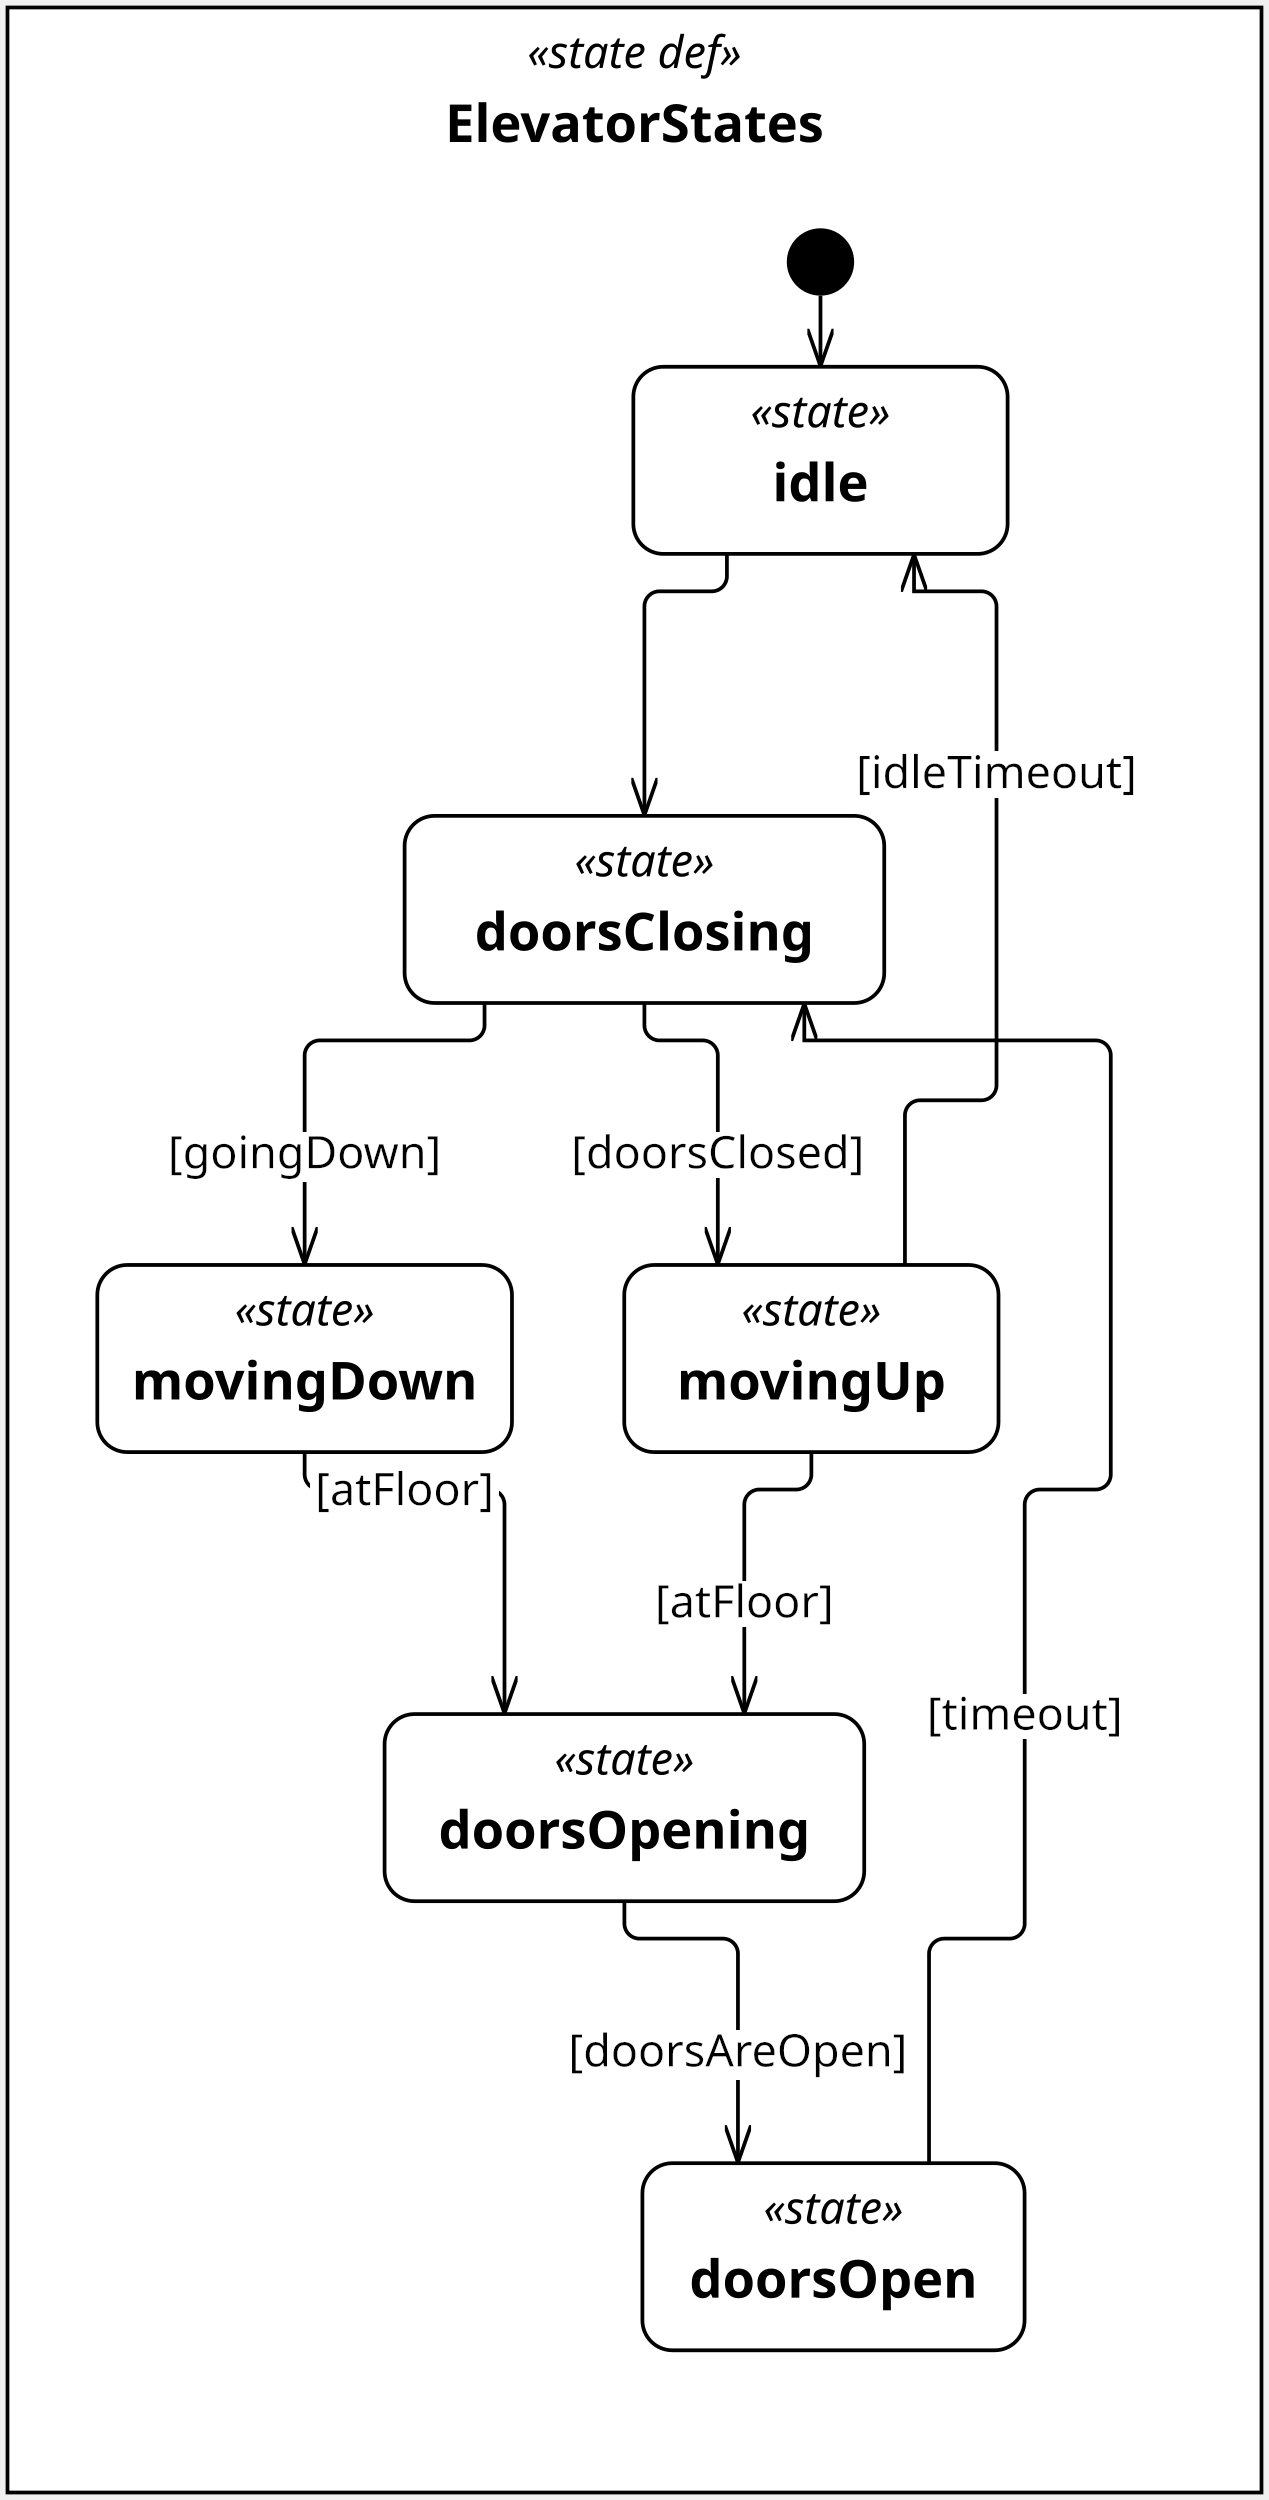
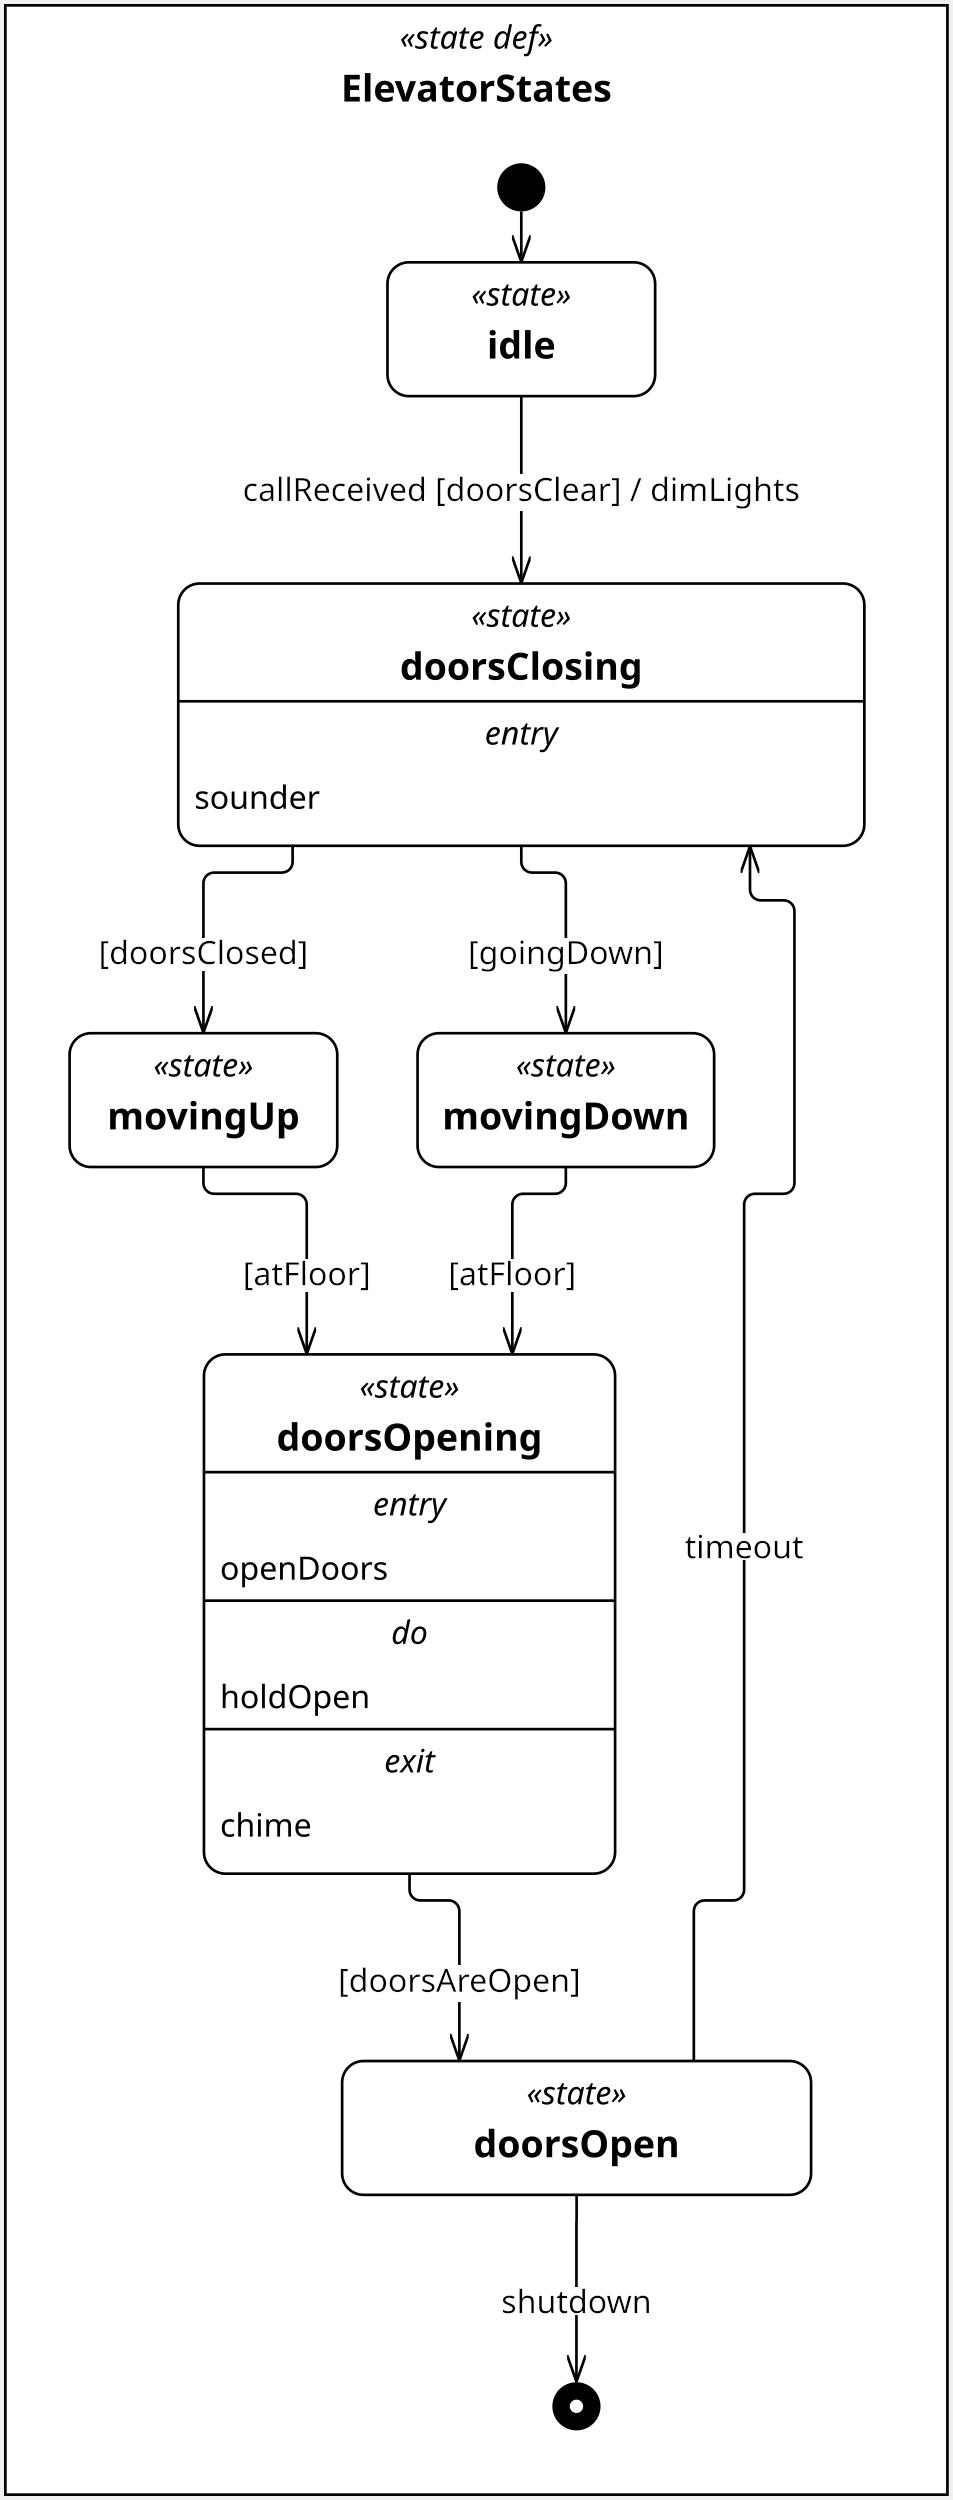
- <svg xmlns="http://www.w3.org/2000/svg" width="339.07" height="668.00" viewBox="0 0 339.07 668.00">
+ <svg xmlns="http://www.w3.org/2000/svg" width="355.96" height="934.00" viewBox="0 0 355.96 934.00">
  <defs>
    <marker id="line-end-open-chevron" markerWidth="10.165" markerHeight="7" refX="10.165" refY="3.5" orient="auto">
      <polyline points="0 0, 10 3.5, 0 7" fill="none" stroke="#000000" stroke-width="1.00" stroke-linejoin="bevel" />
    </marker>
    <marker id="line-end-hollow-triangle" markerWidth="10.165" markerHeight="7" refX="10.165" refY="3.5" orient="auto">
      <polygon points="0 0, 10 3.5, 0 7" fill="#FFFFFF" stroke="#000000" stroke-width="1.00" stroke-linejoin="bevel" />
    </marker>
    <marker id="line-end-filled-arrow" markerWidth="10.165" markerHeight="7" refX="10.165" refY="3.5" orient="auto">
      <polygon points="0 0, 10 3.5, 0 7" fill="#000000" stroke="#000000" stroke-width="1.00" stroke-linejoin="bevel" />
    </marker>
    <marker id="line-end-hollow-triangle-crossbar" markerWidth="14.665" markerHeight="7" refX="14.665" refY="3.5" orient="auto">
      <polygon points="4.5 0, 14.5 3.5, 4.5 7" fill="#FFFFFF" stroke="#000000" stroke-width="1.00" stroke-linejoin="bevel" />
      <line x1="1" y1="0" x2="1" y2="7" stroke="#000000" stroke-width="1.00" />
    </marker>
    <marker id="line-end-hollow-diamond" markerWidth="14" markerHeight="8" refX="13.277" refY="4" orient="auto">
      <polygon points="1 4, 7 0, 13 4, 7 8" fill="#FFFFFF" stroke="#000000" stroke-width="1.00" stroke-linejoin="bevel" />
    </marker>
    <marker id="line-end-filled-diamond" markerWidth="14" markerHeight="8" refX="13.277" refY="4" orient="auto">
      <polygon points="1 4, 7 0, 13 4, 7 8" fill="#000000" stroke="#000000" stroke-width="1.00" stroke-linejoin="bevel" />
    </marker>
    <marker id="line-end-circle" markerWidth="10" markerHeight="10" refX="9.5" refY="5" orient="auto">
      <circle cx="5" cy="5" r="4" fill="#FFFFFF" stroke="#000000" stroke-width="1.00" />
    </marker>
    <marker id="line-end-bar" markerWidth="4" markerHeight="12" refX="2.5" refY="6" orient="auto">
      <line x1="2" y1="0" x2="2" y2="12" stroke="#000000" stroke-width="1.00" />
    </marker>
    <filter id="label-bg" x="-0.05" y="-0.05" width="1.1" height="1.1">
      <feFlood flood-color="#FFFFFF" />
      <feComposite in="SourceGraphic" operator="over" />
    </filter>
  </defs>
-   <rect x="2.00" y="2.00" width="335.07" height="664.00" fill="#FFFFFF" stroke="#000000" stroke-width="1.00" />
-   <text x="169.53" y="14.00" font-family="Noto Sans, sans-serif" font-size="12.00" font-style="italic" fill="#000000" text-anchor="middle" dominant-baseline="middle">«state def»</text>
-   <text x="169.53" y="33.00" font-family="Noto Sans, sans-serif" font-size="14.00" font-weight="bold" fill="#000000" text-anchor="middle" dominant-baseline="middle">ElevatorStates</text>
-   <rect x="169.23" y="98.00" width="100.00" height="50.00" fill="#FFFFFF" stroke="#000000" stroke-width="1.00" rx="8.00" ry="8.00" />
-   <text x="219.23" y="110.00" font-family="Noto Sans, sans-serif" font-size="12.00" font-style="italic" fill="#000000" text-anchor="middle" dominant-baseline="middle">«state»</text>
-   <text x="219.23" y="129.00" font-family="Noto Sans, sans-serif" font-size="14.00" font-weight="bold" fill="#000000" text-anchor="middle" dominant-baseline="middle">idle</text>
-   <rect x="102.76" y="458.00" width="128.16" height="50.00" fill="#FFFFFF" stroke="#000000" stroke-width="1.00" rx="8.00" ry="8.00" />
-   <text x="166.84" y="470.00" font-family="Noto Sans, sans-serif" font-size="12.00" font-style="italic" fill="#000000" text-anchor="middle" dominant-baseline="middle">«state»</text>
-   <text x="166.84" y="489.00" font-family="Noto Sans, sans-serif" font-size="14.00" font-weight="bold" fill="#000000" text-anchor="middle" dominant-baseline="middle">doorsOpening</text>
-   <rect x="171.65" y="578.00" width="102.12" height="50.00" fill="#FFFFFF" stroke="#000000" stroke-width="1.00" rx="8.00" ry="8.00" />
-   <text x="222.71" y="590.00" font-family="Noto Sans, sans-serif" font-size="12.00" font-style="italic" fill="#000000" text-anchor="middle" dominant-baseline="middle">«state»</text>
-   <text x="222.71" y="609.00" font-family="Noto Sans, sans-serif" font-size="14.00" font-weight="bold" fill="#000000" text-anchor="middle" dominant-baseline="middle">doorsOpen</text>
-   <rect x="108.11" y="218.00" width="128.16" height="50.00" fill="#FFFFFF" stroke="#000000" stroke-width="1.00" rx="8.00" ry="8.00" />
-   <text x="172.19" y="230.00" font-family="Noto Sans, sans-serif" font-size="12.00" font-style="italic" fill="#000000" text-anchor="middle" dominant-baseline="middle">«state»</text>
-   <text x="172.19" y="249.00" font-family="Noto Sans, sans-serif" font-size="14.00" font-weight="bold" fill="#000000" text-anchor="middle" dominant-baseline="middle">doorsClosing</text>
-   <rect x="166.80" y="338.00" width="100.00" height="50.00" fill="#FFFFFF" stroke="#000000" stroke-width="1.00" rx="8.00" ry="8.00" />
-   <text x="216.80" y="350.00" font-family="Noto Sans, sans-serif" font-size="12.00" font-style="italic" fill="#000000" text-anchor="middle" dominant-baseline="middle">«state»</text>
-   <text x="216.80" y="369.00" font-family="Noto Sans, sans-serif" font-size="14.00" font-weight="bold" fill="#000000" text-anchor="middle" dominant-baseline="middle">movingUp</text>
-   <rect x="26.00" y="338.00" width="110.80" height="50.00" fill="#FFFFFF" stroke="#000000" stroke-width="1.00" rx="8.00" ry="8.00" />
-   <text x="81.40" y="350.00" font-family="Noto Sans, sans-serif" font-size="12.00" font-style="italic" fill="#000000" text-anchor="middle" dominant-baseline="middle">«state»</text>
-   <text x="81.40" y="369.00" font-family="Noto Sans, sans-serif" font-size="14.00" font-weight="bold" fill="#000000" text-anchor="middle" dominant-baseline="middle">movingDown</text>
-   <circle cx="219.23" cy="70.00" r="9.00" fill="#000000" />
-   <path d="M 219.23 79.00 L 219.23 98.00" fill="none" stroke="#000000" stroke-width="1.00" marker-end="url(#line-end-open-chevron)" />
-   <path d="M 194.23 148.00 L 194.23 154.00 A 4.00 4.00 0 0 1 190.23 158.00 L 176.19 158.00 A 4.00 4.00 0 0 0 172.19 162.00 L 172.19 218.00" fill="none" stroke="#000000" stroke-width="1.00" marker-end="url(#line-end-open-chevron)" />
-   <path d="M 172.19 268.00 L 172.19 274.00 A 4.00 4.00 0 0 0 176.19 278.00 L 187.80 278.00 A 4.00 4.00 0 0 1 191.80 282.00 L 191.80 338.00" fill="none" stroke="#000000" stroke-width="1.00" marker-end="url(#line-end-open-chevron)" />
-   <path d="M 216.80 388.00 L 216.80 394.00 A 4.00 4.00 0 0 1 212.80 398.00 L 202.88 398.00 A 4.00 4.00 0 0 0 198.88 402.00 L 198.88 458.00" fill="none" stroke="#000000" stroke-width="1.00" marker-end="url(#line-end-open-chevron)" />
-   <path d="M 81.40 388.00 L 81.40 394.00 A 4.00 4.00 0 0 0 85.40 398.00 L 130.80 398.00 A 4.00 4.00 0 0 1 134.80 402.00 L 134.80 458.00" fill="none" stroke="#000000" stroke-width="1.00" marker-end="url(#line-end-open-chevron)" />
-   <path d="M 166.84 508.00 L 166.84 514.00 A 4.00 4.00 0 0 0 170.84 518.00 L 193.18 518.00 A 4.00 4.00 0 0 1 197.18 522.00 L 197.18 578.00" fill="none" stroke="#000000" stroke-width="1.00" marker-end="url(#line-end-open-chevron)" />
-   <path d="M 248.24 578.00 L 248.24 522.00 A 4.00 4.00 0 0 1 252.24 518.00 L 269.80 518.00 A 4.00 4.00 0 0 0 273.80 514.00 L 273.80 402.00 A 4.00 4.00 0 0 1 277.80 398.00 L 292.80 398.00 A 4.00 4.00 0 0 0 296.80 394.00 L 296.80 282.00 A 4.00 4.00 0 0 0 292.80 278.00 L 214.91 278.00 L 214.91 268.00" fill="none" stroke="#000000" stroke-width="1.00" marker-end="url(#line-end-open-chevron)" />
-   <path d="M 129.47 268.00 L 129.47 274.00 A 4.00 4.00 0 0 1 125.47 278.00 L 85.40 278.00 A 4.00 4.00 0 0 0 81.40 282.00 L 81.40 338.00" fill="none" stroke="#000000" stroke-width="1.00" marker-end="url(#line-end-open-chevron)" />
-   <path d="M 241.80 338.00 L 241.80 298.00 A 4.00 4.00 0 0 1 245.80 294.00 L 262.27 294.00 A 4.00 4.00 0 0 0 266.27 290.00 L 266.27 162.00 A 4.00 4.00 0 0 0 262.27 158.00 L 244.23 158.00 L 244.23 148.00" fill="none" stroke="#000000" stroke-width="1.00" marker-end="url(#line-end-open-chevron)" />
-   <text x="191.80" y="308.00" font-family="Noto Sans, sans-serif" font-size="12.00" fill="#000000" text-anchor="middle" dominant-baseline="middle" filter="url(#label-bg)">[doorsClosed]</text>
-   <text x="198.88" y="428.00" font-family="Noto Sans, sans-serif" font-size="12.00" fill="#000000" text-anchor="middle" dominant-baseline="middle" filter="url(#label-bg)">[atFloor]</text>
-   <text x="108.10" y="398.00" font-family="Noto Sans, sans-serif" font-size="12.00" fill="#000000" text-anchor="middle" dominant-baseline="middle" filter="url(#label-bg)">[atFloor]</text>
-   <text x="197.18" y="548.00" font-family="Noto Sans, sans-serif" font-size="12.00" fill="#000000" text-anchor="middle" dominant-baseline="middle" filter="url(#label-bg)">[doorsAreOpen]</text>
-   <text x="273.80" y="458.00" font-family="Noto Sans, sans-serif" font-size="12.00" fill="#000000" text-anchor="middle" dominant-baseline="middle" filter="url(#label-bg)">[timeout]</text>
-   <text x="81.40" y="308.00" font-family="Noto Sans, sans-serif" font-size="12.00" fill="#000000" text-anchor="middle" dominant-baseline="middle" filter="url(#label-bg)">[goingDown]</text>
-   <text x="266.27" y="206.40" font-family="Noto Sans, sans-serif" font-size="12.00" fill="#000000" text-anchor="middle" dominant-baseline="middle" filter="url(#label-bg)">[idleTimeout]</text>
+   <rect x="2.00" y="2.00" width="351.96" height="930.00" fill="#FFFFFF" stroke="#000000" stroke-width="1.00" />
+   <text x="177.98" y="14.00" font-family="Noto Sans, sans-serif" font-size="12.00" font-style="italic" fill="#000000" text-anchor="middle" dominant-baseline="middle">«state def»</text>
+   <text x="177.98" y="33.00" font-family="Noto Sans, sans-serif" font-size="14.00" font-weight="bold" fill="#000000" text-anchor="middle" dominant-baseline="middle">ElevatorStates</text>
+   <rect x="144.76" y="98.00" width="100.00" height="50.00" fill="#FFFFFF" stroke="#000000" stroke-width="1.00" rx="8.00" ry="8.00" />
+   <text x="194.76" y="110.00" font-family="Noto Sans, sans-serif" font-size="12.00" font-style="italic" fill="#000000" text-anchor="middle" dominant-baseline="middle">«state»</text>
+   <text x="194.76" y="129.00" font-family="Noto Sans, sans-serif" font-size="14.00" font-weight="bold" fill="#000000" text-anchor="middle" dominant-baseline="middle">idle</text>
+   <rect x="76.20" y="506.00" width="153.60" height="194.00" fill="#FFFFFF" stroke="#000000" stroke-width="1.00" rx="8.00" ry="8.00" />
+   <text x="153.00" y="518.00" font-family="Noto Sans, sans-serif" font-size="12.00" font-style="italic" fill="#000000" text-anchor="middle" dominant-baseline="middle">«state»</text>
+   <text x="153.00" y="537.00" font-family="Noto Sans, sans-serif" font-size="14.00" font-weight="bold" fill="#000000" text-anchor="middle" dominant-baseline="middle">doorsOpening</text>
+   <line x1="76.20" y1="550.00" x2="229.80" y2="550.00" stroke="#000000" stroke-width="1.00" />
+   <text x="153.00" y="562.00" font-family="Noto Sans, sans-serif" font-size="12.00" font-style="italic" fill="#000000" text-anchor="middle" dominant-baseline="middle">entry</text>
+   <text x="82.20" y="586.00" font-family="Noto Sans, sans-serif" font-size="12.00" fill="#000000" text-anchor="start" dominant-baseline="middle">openDoors</text>
+   <line x1="76.20" y1="598.00" x2="229.80" y2="598.00" stroke="#000000" stroke-width="1.00" />
+   <text x="153.00" y="610.00" font-family="Noto Sans, sans-serif" font-size="12.00" font-style="italic" fill="#000000" text-anchor="middle" dominant-baseline="middle">do</text>
+   <text x="82.20" y="634.00" font-family="Noto Sans, sans-serif" font-size="12.00" fill="#000000" text-anchor="start" dominant-baseline="middle">holdOpen</text>
+   <line x1="76.20" y1="646.00" x2="229.80" y2="646.00" stroke="#000000" stroke-width="1.00" />
+   <text x="153.00" y="658.00" font-family="Noto Sans, sans-serif" font-size="12.00" font-style="italic" fill="#000000" text-anchor="middle" dominant-baseline="middle">exit</text>
+   <text x="82.20" y="682.00" font-family="Noto Sans, sans-serif" font-size="12.00" fill="#000000" text-anchor="start" dominant-baseline="middle">chime</text>
+   <rect x="127.82" y="770.00" width="175.20" height="50.00" fill="#FFFFFF" stroke="#000000" stroke-width="1.00" rx="8.00" ry="8.00" />
+   <text x="215.42" y="782.00" font-family="Noto Sans, sans-serif" font-size="12.00" font-style="italic" fill="#000000" text-anchor="middle" dominant-baseline="middle">«state»</text>
+   <text x="215.42" y="801.00" font-family="Noto Sans, sans-serif" font-size="14.00" font-weight="bold" fill="#000000" text-anchor="middle" dominant-baseline="middle">doorsOpen</text>
+   <rect x="66.60" y="218.00" width="256.32" height="98.00" fill="#FFFFFF" stroke="#000000" stroke-width="1.00" rx="8.00" ry="8.00" />
+   <text x="194.76" y="230.00" font-family="Noto Sans, sans-serif" font-size="12.00" font-style="italic" fill="#000000" text-anchor="middle" dominant-baseline="middle">«state»</text>
+   <text x="194.76" y="249.00" font-family="Noto Sans, sans-serif" font-size="14.00" font-weight="bold" fill="#000000" text-anchor="middle" dominant-baseline="middle">doorsClosing</text>
+   <line x1="66.60" y1="262.00" x2="322.92" y2="262.00" stroke="#000000" stroke-width="1.00" />
+   <text x="194.76" y="274.00" font-family="Noto Sans, sans-serif" font-size="12.00" font-style="italic" fill="#000000" text-anchor="middle" dominant-baseline="middle">entry</text>
+   <text x="72.60" y="298.00" font-family="Noto Sans, sans-serif" font-size="12.00" fill="#000000" text-anchor="start" dominant-baseline="middle">sounder</text>
+   <rect x="26.00" y="386.00" width="100.00" height="50.00" fill="#FFFFFF" stroke="#000000" stroke-width="1.00" rx="8.00" ry="8.00" />
+   <text x="76.00" y="398.00" font-family="Noto Sans, sans-serif" font-size="12.00" font-style="italic" fill="#000000" text-anchor="middle" dominant-baseline="middle">«state»</text>
+   <text x="76.00" y="417.00" font-family="Noto Sans, sans-serif" font-size="14.00" font-weight="bold" fill="#000000" text-anchor="middle" dominant-baseline="middle">movingUp</text>
+   <rect x="156.00" y="386.00" width="110.80" height="50.00" fill="#FFFFFF" stroke="#000000" stroke-width="1.00" rx="8.00" ry="8.00" />
+   <text x="211.40" y="398.00" font-family="Noto Sans, sans-serif" font-size="12.00" font-style="italic" fill="#000000" text-anchor="middle" dominant-baseline="middle">«state»</text>
+   <text x="211.40" y="417.00" font-family="Noto Sans, sans-serif" font-size="14.00" font-weight="bold" fill="#000000" text-anchor="middle" dominant-baseline="middle">movingDown</text>
+   <circle cx="215.36" cy="899.00" r="9.00" fill="#000000" />
+   <circle cx="215.36" cy="899.00" r="3.00" fill="white" stroke="#000000" stroke-width="1.00" />
+   <circle cx="194.76" cy="70.00" r="9.00" fill="#000000" />
+   <path d="M 194.76 79.00 L 194.76 98.00" fill="none" stroke="#000000" stroke-width="1.00" marker-end="url(#line-end-open-chevron)" />
+   <path d="M 194.76 148.00 L 194.76 218.00" fill="none" stroke="#000000" stroke-width="1.00" marker-end="url(#line-end-open-chevron)" />
+   <path d="M 109.32 316.00 L 109.32 322.00 A 4.00 4.00 0 0 1 105.32 326.00 L 80.00 326.00 A 4.00 4.00 0 0 0 76.00 330.00 L 76.00 386.00" fill="none" stroke="#000000" stroke-width="1.00" marker-end="url(#line-end-open-chevron)" />
+   <path d="M 76.00 436.00 L 76.00 442.00 A 4.00 4.00 0 0 0 80.00 446.00 L 110.60 446.00 A 4.00 4.00 0 0 1 114.60 450.00 L 114.60 506.00" fill="none" stroke="#000000" stroke-width="1.00" marker-end="url(#line-end-open-chevron)" />
+   <path d="M 211.40 436.00 L 211.40 442.00 A 4.00 4.00 0 0 1 207.40 446.00 L 195.40 446.00 A 4.00 4.00 0 0 0 191.40 450.00 L 191.40 506.00" fill="none" stroke="#000000" stroke-width="1.00" marker-end="url(#line-end-open-chevron)" />
+   <path d="M 153.00 700.00 L 153.00 706.00 A 4.00 4.00 0 0 0 157.00 710.00 L 167.62 710.00 A 4.00 4.00 0 0 1 171.62 714.00 L 171.62 770.00" fill="none" stroke="#000000" stroke-width="1.00" marker-end="url(#line-end-open-chevron)" />
+   <path d="M 259.22 770.00 L 259.22 714.00 A 4.00 4.00 0 0 1 263.22 710.00 L 274.01 710.00 A 4.00 4.00 0 0 0 278.01 706.00 L 278.01 450.00 A 4.00 4.00 0 0 1 282.01 446.00 L 292.80 446.00 A 4.00 4.00 0 0 0 296.80 442.00 L 296.80 340.37 A 4.00 4.00 0 0 0 292.80 336.37 L 284.20 336.37 A 4.00 4.00 0 0 1 280.20 332.37 L 280.20 316.00" fill="none" stroke="#000000" stroke-width="1.00" marker-end="url(#line-end-open-chevron)" />
+   <path d="M 194.76 316.00 L 194.76 322.00 A 4.00 4.00 0 0 0 198.76 326.00 L 207.40 326.00 A 4.00 4.00 0 0 1 211.40 330.00 L 211.40 386.00" fill="none" stroke="#000000" stroke-width="1.00" marker-end="url(#line-end-open-chevron)" />
+   <path d="M 215.42 820.00 L 215.42 829.97 A 0.03 0.03 0 0 1 215.39 830.00 L 215.39 830.00 A 0.03 0.03 0 0 0 215.36 830.03 L 215.36 890.00" fill="none" stroke="#000000" stroke-width="1.00" marker-end="url(#line-end-open-chevron)" />
+   <text x="194.76" y="183.00" font-family="Noto Sans, sans-serif" font-size="12.00" fill="#000000" text-anchor="middle" dominant-baseline="middle" filter="url(#label-bg)">callReceived [doorsClear] / dimLights</text>
+   <text x="76.00" y="356.00" font-family="Noto Sans, sans-serif" font-size="12.00" fill="#000000" text-anchor="middle" dominant-baseline="middle" filter="url(#label-bg)">[doorsClosed]</text>
+   <text x="114.60" y="476.00" font-family="Noto Sans, sans-serif" font-size="12.00" fill="#000000" text-anchor="middle" dominant-baseline="middle" filter="url(#label-bg)">[atFloor]</text>
+   <text x="191.40" y="476.00" font-family="Noto Sans, sans-serif" font-size="12.00" fill="#000000" text-anchor="middle" dominant-baseline="middle" filter="url(#label-bg)">[atFloor]</text>
+   <text x="171.62" y="740.00" font-family="Noto Sans, sans-serif" font-size="12.00" fill="#000000" text-anchor="middle" dominant-baseline="middle" filter="url(#label-bg)">[doorsAreOpen]</text>
+   <text x="278.01" y="578.00" font-family="Noto Sans, sans-serif" font-size="12.00" fill="#000000" text-anchor="middle" dominant-baseline="middle" filter="url(#label-bg)">timeout</text>
+   <text x="211.40" y="356.00" font-family="Noto Sans, sans-serif" font-size="12.00" fill="#000000" text-anchor="middle" dominant-baseline="middle" filter="url(#label-bg)">[goingDown]</text>
+   <text x="215.36" y="860.00" font-family="Noto Sans, sans-serif" font-size="12.00" fill="#000000" text-anchor="middle" dominant-baseline="middle" filter="url(#label-bg)">shutdown</text>
</svg>
